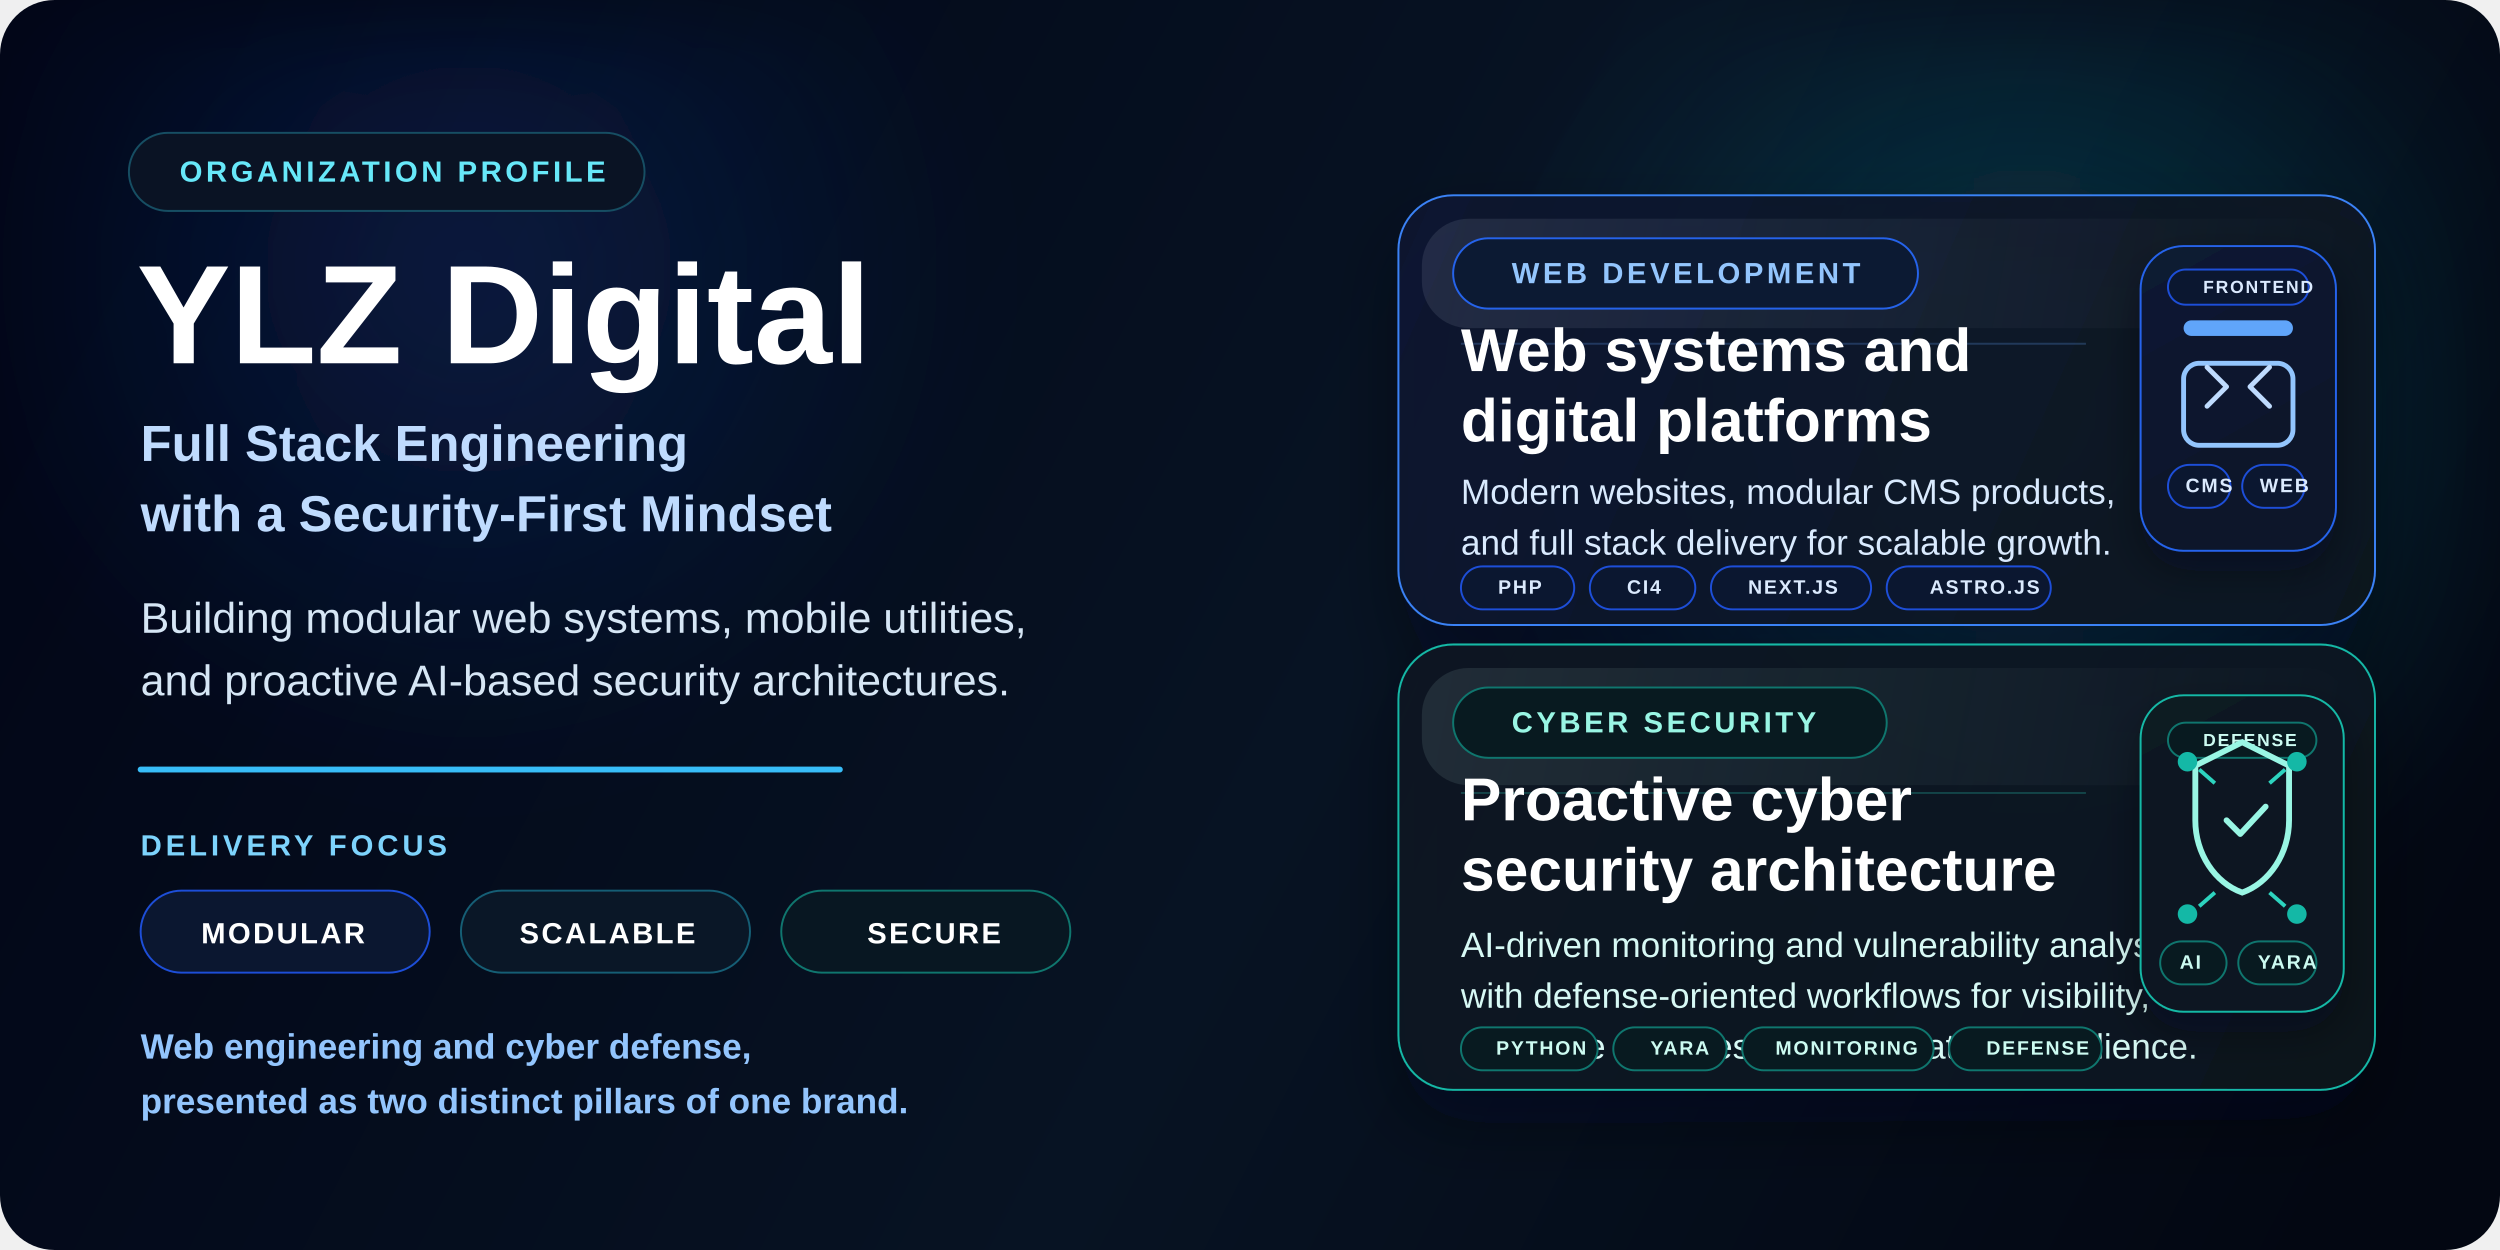
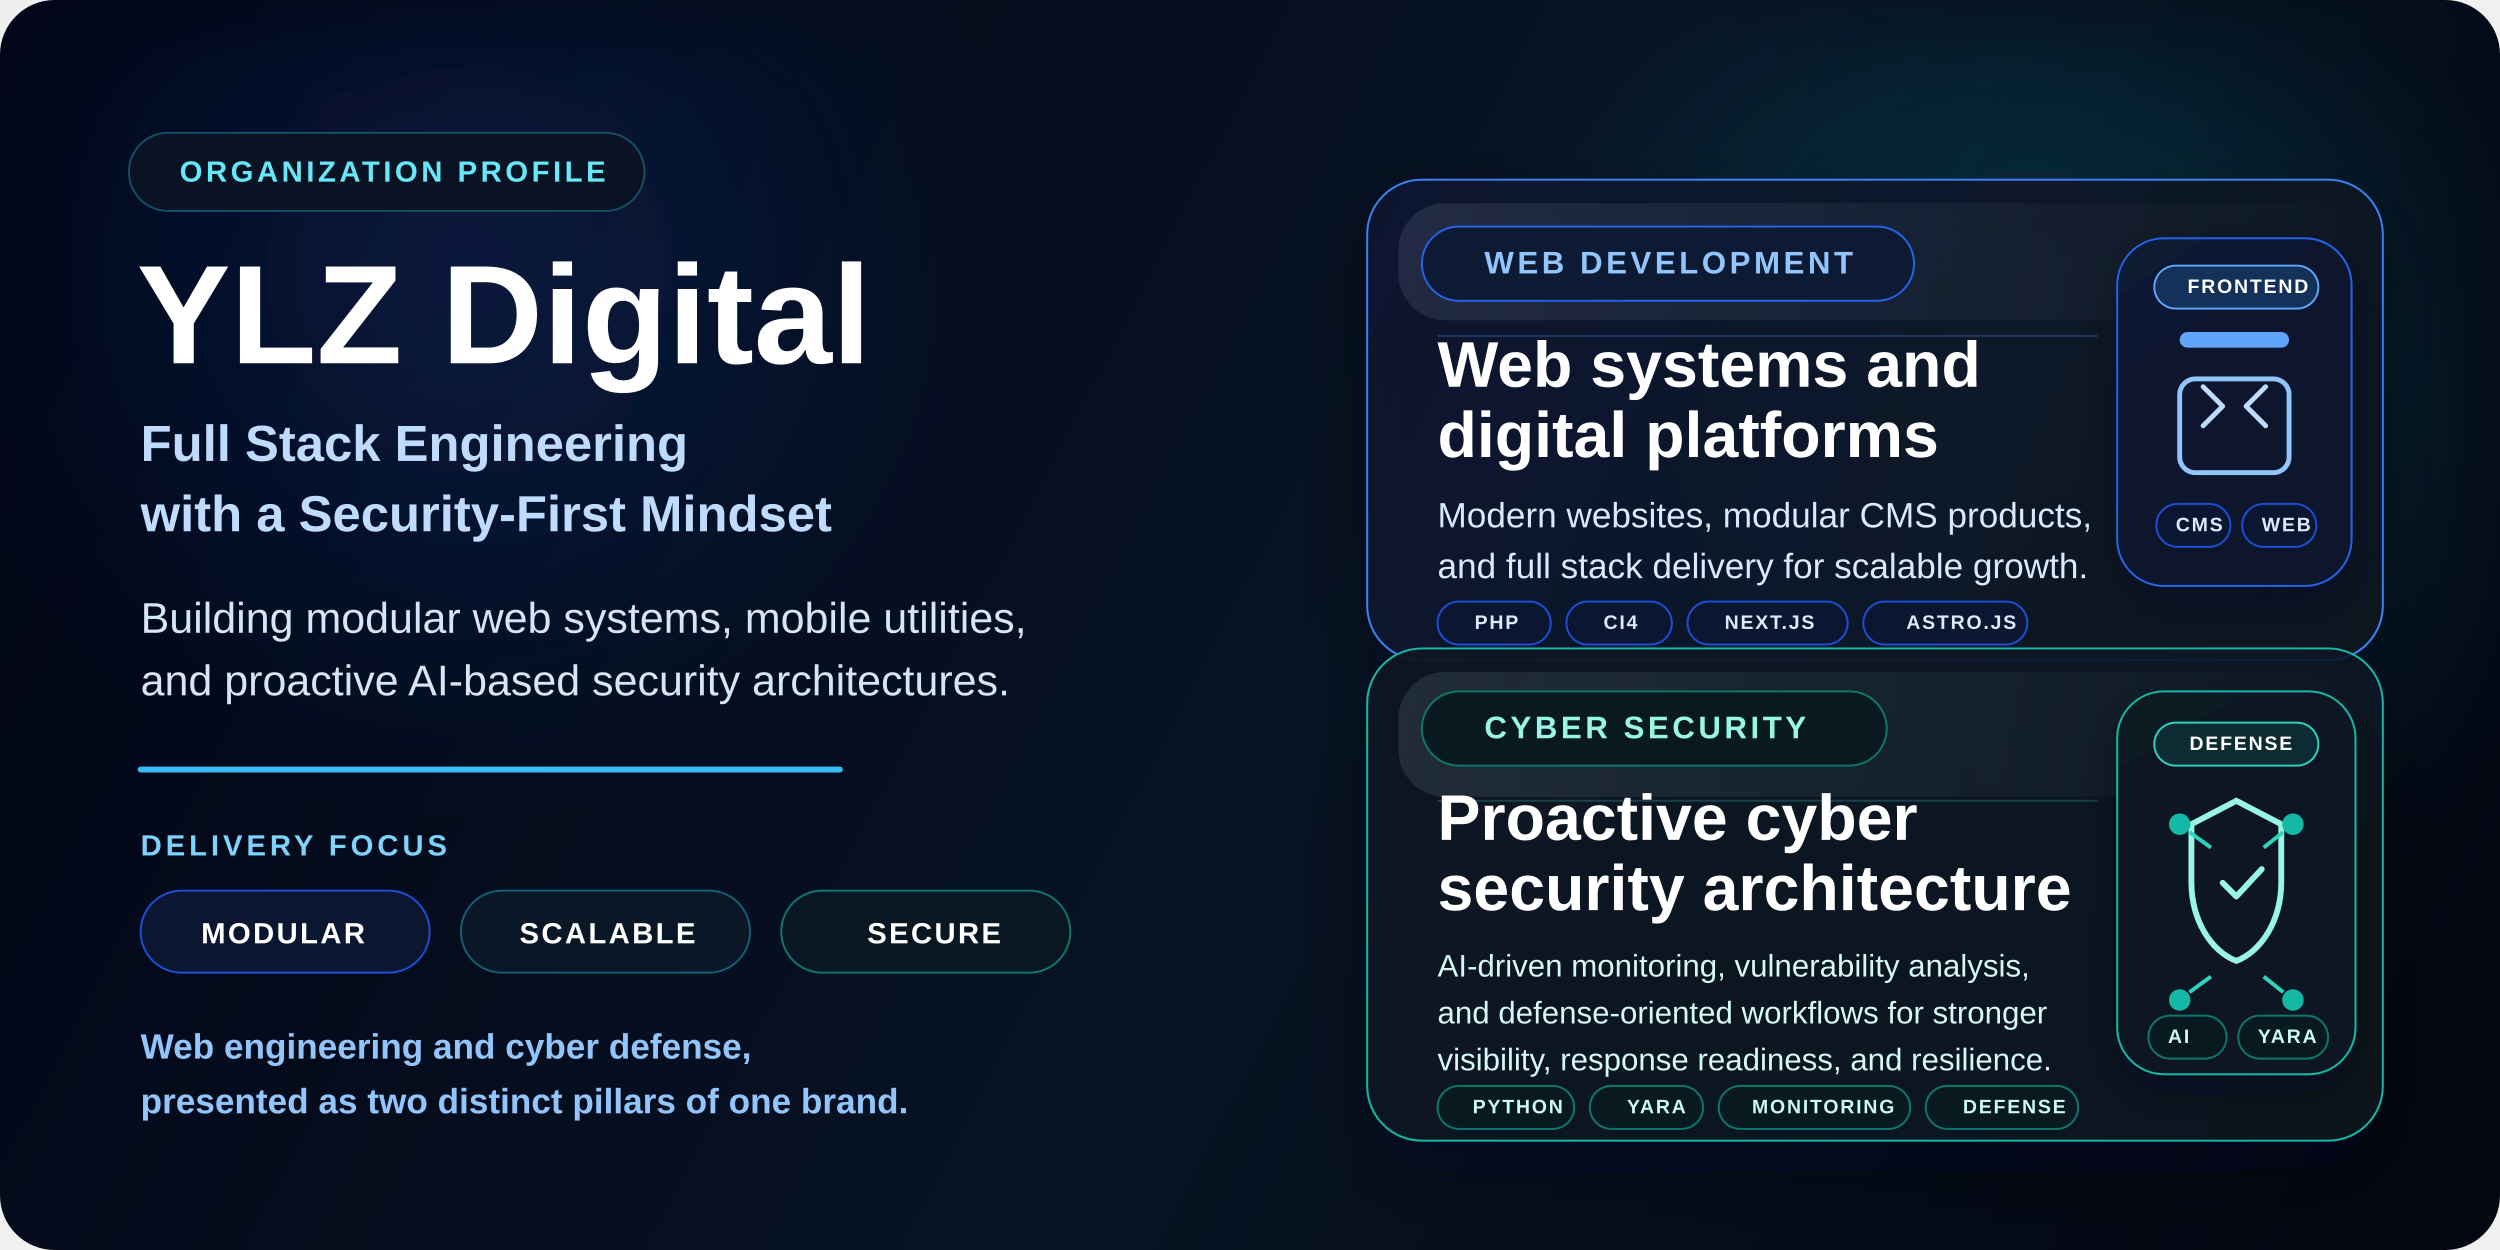
<svg xmlns="http://www.w3.org/2000/svg" width="1280" height="640" viewBox="0 0 1280 640" fill="none" role="img" aria-labelledby="title desc">
  <defs>
    <linearGradient id="bg" x1="88" y1="36" x2="1198" y2="612" gradientUnits="userSpaceOnUse">
      <stop offset="0" stop-color="#020617" />
      <stop offset="0.54" stop-color="#071323" />
      <stop offset="1" stop-color="#030712" />
    </linearGradient>
    <linearGradient id="grid" x1="0" y1="0" x2="1" y2="1">
      <stop offset="0" stop-color="#38BDF8" stop-opacity="0.34" />
      <stop offset="1" stop-color="#22D3EE" stop-opacity="0.08" />
    </linearGradient>
-     <linearGradient id="webPanel" x1="716" y1="100" x2="1216" y2="320" gradientUnits="userSpaceOnUse">
+     <linearGradient id="webPanel" x1="700" y1="92" x2="1220" y2="338" gradientUnits="userSpaceOnUse">
      <stop offset="0" stop-color="#0B1730" stop-opacity="0.97" />
      <stop offset="1" stop-color="#0A1324" stop-opacity="0.86" />
    </linearGradient>
-     <linearGradient id="cyberPanel" x1="716" y1="330" x2="1216" y2="558" gradientUnits="userSpaceOnUse">
+     <linearGradient id="cyberPanel" x1="700" y1="332" x2="1220" y2="596" gradientUnits="userSpaceOnUse">
      <stop offset="0" stop-color="#071922" stop-opacity="0.97" />
      <stop offset="1" stop-color="#091222" stop-opacity="0.86" />
    </linearGradient>
-     <linearGradient id="webCard" x1="1102" y1="126" x2="1194" y2="290" gradientUnits="userSpaceOnUse">
+     <linearGradient id="webCard" x1="1090" y1="122" x2="1208" y2="300" gradientUnits="userSpaceOnUse">
      <stop offset="0" stop-color="#0A1A32" />
      <stop offset="1" stop-color="#0A1528" />
    </linearGradient>
-     <linearGradient id="cyberCard" x1="1102" y1="356" x2="1196" y2="526" gradientUnits="userSpaceOnUse">
+     <linearGradient id="cyberCard" x1="1092" y1="356" x2="1208" y2="550" gradientUnits="userSpaceOnUse">
      <stop offset="0" stop-color="#081A20" />
      <stop offset="1" stop-color="#091621" />
    </linearGradient>
-     <linearGradient id="webSheen" x1="732" y1="116" x2="1192" y2="196" gradientUnits="userSpaceOnUse">
+     <linearGradient id="webSheen" x1="716" y1="104" x2="1210" y2="204" gradientUnits="userSpaceOnUse">
      <stop offset="0" stop-color="#DBEAFE" stop-opacity="0.1" />
      <stop offset="1" stop-color="#DBEAFE" stop-opacity="0" />
    </linearGradient>
-     <linearGradient id="cyberSheen" x1="732" y1="346" x2="1192" y2="430" gradientUnits="userSpaceOnUse">
+     <linearGradient id="cyberSheen" x1="716" y1="344" x2="1210" y2="444" gradientUnits="userSpaceOnUse">
      <stop offset="0" stop-color="#CCFBF1" stop-opacity="0.1" />
      <stop offset="1" stop-color="#CCFBF1" stop-opacity="0" />
    </linearGradient>
    <radialGradient id="glowLeft" cx="0" cy="0" r="1" gradientUnits="userSpaceOnUse" gradientTransform="translate(240 138) rotate(90) scale(260 260)">
      <stop stop-color="#2563EB" stop-opacity="0.18" />
      <stop offset="1" stop-color="#2563EB" stop-opacity="0" />
    </radialGradient>
    <radialGradient id="glowRight" cx="0" cy="0" r="1" gradientUnits="userSpaceOnUse" gradientTransform="translate(1038 210) rotate(90) scale(280 280)">
      <stop stop-color="#22D3EE" stop-opacity="0.22" />
      <stop offset="1" stop-color="#22D3EE" stop-opacity="0" />
    </radialGradient>
    <filter id="softGlow" x="-20%" y="-20%" width="140%" height="140%">
      <feGaussianBlur stdDeviation="30" />
    </filter>
    <filter id="panelShadow" x="-10%" y="-10%" width="120%" height="120%">
      <feDropShadow dx="0" dy="18" stdDeviation="18" flood-color="#020617" flood-opacity="0.38" />
    </filter>
    <filter id="cardShadow" x="-20%" y="-20%" width="140%" height="140%">
      <feDropShadow dx="0" dy="10" stdDeviation="10" flood-color="#020617" flood-opacity="0.35" />
    </filter>
  </defs>
  <rect width="1280" height="640" rx="28" fill="url(#bg)" />
  <g opacity="0.16">
    <path d="M0 100H1280" stroke="url(#grid)" />
    <path d="M0 196H1280" stroke="url(#grid)" />
    <path d="M0 292H1280" stroke="url(#grid)" />
    <path d="M0 388H1280" stroke="url(#grid)" />
    <path d="M0 484H1280" stroke="url(#grid)" />
    <path d="M0 580H1280" stroke="url(#grid)" />
    <path d="M132 0V640" stroke="url(#grid)" />
    <path d="M260 0V640" stroke="url(#grid)" />
    <path d="M388 0V640" stroke="url(#grid)" />
    <path d="M516 0V640" stroke="url(#grid)" />
    <path d="M644 0V640" stroke="url(#grid)" />
    <path d="M772 0V640" stroke="url(#grid)" />
    <path d="M900 0V640" stroke="url(#grid)" />
    <path d="M1028 0V640" stroke="url(#grid)" />
    <path d="M1156 0V640" stroke="url(#grid)" />
  </g>
  <circle cx="240" cy="138" r="260" fill="url(#glowLeft)" filter="url(#softGlow)" />
  <circle cx="1038" cy="210" r="280" fill="url(#glowRight)" filter="url(#softGlow)" />
  <rect x="66" y="68" width="264" height="40" rx="20" fill="#0A1324" stroke="#164E63" />
  <text x="92" y="93" fill="#67E8F9" font-family="Segoe UI, Arial, sans-serif" font-size="15" font-weight="700" letter-spacing="1.8">
    ORGANIZATION PROFILE
  </text>
  <text x="70" y="186" fill="white" font-family="Segoe UI, Arial, sans-serif" font-size="72" font-weight="700">
    YLZ Digital
  </text>
  <text x="72" y="236" fill="#BFDBFE" font-family="Segoe UI, Arial, sans-serif" font-size="26" font-weight="600">
    Full Stack Engineering
  </text>
  <text x="72" y="272" fill="#BFDBFE" font-family="Segoe UI, Arial, sans-serif" font-size="26" font-weight="600">
    with a Security-First Mindset
  </text>
  <text x="72" y="324" fill="#D6E6F5" font-family="Segoe UI, Arial, sans-serif" font-size="22">
    Building modular web systems, mobile utilities,
  </text>
  <text x="72" y="356" fill="#D6E6F5" font-family="Segoe UI, Arial, sans-serif" font-size="22">
    and proactive AI-based security architectures.
  </text>
  <path d="M72 394H430" stroke="#38BDF8" stroke-width="3" stroke-linecap="round" />
  <text x="72" y="438" fill="#7DD3FC" font-family="Segoe UI, Arial, sans-serif" font-size="15" font-weight="700" letter-spacing="2">
    DELIVERY FOCUS
  </text>
  <rect x="72" y="456" width="148" height="42" rx="21" fill="#0B1730" stroke="#1D4ED8" />
  <text x="103" y="483" fill="white" font-family="Segoe UI, Arial, sans-serif" font-size="15" font-weight="700" letter-spacing="1.2">
    MODULAR
  </text>
  <rect x="236" y="456" width="148" height="42" rx="21" fill="#0A1727" stroke="#155E75" />
  <text x="266" y="483" fill="white" font-family="Segoe UI, Arial, sans-serif" font-size="15" font-weight="700" letter-spacing="1.2">
    SCALABLE
  </text>
  <rect x="400" y="456" width="148" height="42" rx="21" fill="#081722" stroke="#0F766E" />
  <text x="444" y="483" fill="white" font-family="Segoe UI, Arial, sans-serif" font-size="15" font-weight="700" letter-spacing="1.2">
    SECURE
  </text>
  <text x="72" y="542" fill="#93C5FD" font-family="Segoe UI, Arial, sans-serif" font-size="18" font-weight="600">
    Web engineering and cyber defense,
  </text>
  <text x="72" y="570" fill="#93C5FD" font-family="Segoe UI, Arial, sans-serif" font-size="18" font-weight="600">
    presented as two distinct pillars of one brand.
  </text>
  <g filter="url(#panelShadow)">
-     <rect x="716" y="100" width="500" height="220" rx="28" fill="url(#webPanel)" stroke="#3B82F6" />
-     <rect x="716" y="330" width="500" height="228" rx="28" fill="url(#cyberPanel)" stroke="#14B8A6" />
-   </g>
-   <rect x="728" y="112" width="476" height="56" rx="24" fill="url(#webSheen)" />
-   <rect x="728" y="342" width="476" height="60" rx="24" fill="url(#cyberSheen)" />
-   <path d="M748 176H1068" stroke="#60A5FA" stroke-opacity="0.24" />
-   <path d="M748 406H1068" stroke="#2DD4BF" stroke-opacity="0.24" />
-   <rect x="744" y="122" width="238" height="36" rx="18" fill="#0C1A33" stroke="#2563EB" />
-   <text x="774" y="145" fill="#93C5FD" font-family="Segoe UI, Arial, sans-serif" font-size="15" font-weight="700" letter-spacing="1.8">
+     <rect x="700" y="92" width="520" height="246" rx="28" fill="url(#webPanel)" stroke="#3B82F6" />
+     <rect x="700" y="332" width="520" height="252" rx="28" fill="url(#cyberPanel)" stroke="#14B8A6" />
+   </g>
+   <rect x="716" y="104" width="488" height="60" rx="24" fill="url(#webSheen)" />
+   <rect x="716" y="344" width="488" height="64" rx="24" fill="url(#cyberSheen)" />
+   <path d="M736 172H1074" stroke="#60A5FA" stroke-opacity="0.24" />
+   <path d="M736 410H1074" stroke="#2DD4BF" stroke-opacity="0.24" />
+   <rect x="728" y="116" width="252" height="38" rx="19" fill="#0C1A33" stroke="#2563EB" />
+   <text x="760" y="140" fill="#93C5FD" font-family="Segoe UI, Arial, sans-serif" font-size="16" font-weight="700" letter-spacing="1.8">
    WEB DEVELOPMENT
  </text>
-   <text x="748" y="190" fill="white" font-family="Segoe UI, Arial, sans-serif" font-size="31" font-weight="700">
+   <text x="736" y="198" fill="white" font-family="Segoe UI, Arial, sans-serif" font-size="33" font-weight="700">
    Web systems and
  </text>
-   <text x="748" y="226" fill="white" font-family="Segoe UI, Arial, sans-serif" font-size="31" font-weight="700">
+   <text x="736" y="234" fill="white" font-family="Segoe UI, Arial, sans-serif" font-size="33" font-weight="700">
    digital platforms
  </text>
-   <text x="748" y="258" fill="#D9EAFE" font-family="Segoe UI, Arial, sans-serif" font-size="18">
+   <text x="736" y="270" fill="#D9EAFE" font-family="Segoe UI, Arial, sans-serif" font-size="18">
    Modern websites, modular CMS products,
  </text>
-   <text x="748" y="284" fill="#D9EAFE" font-family="Segoe UI, Arial, sans-serif" font-size="18">
+   <text x="736" y="296" fill="#D9EAFE" font-family="Segoe UI, Arial, sans-serif" font-size="18">
    and full stack delivery for scalable growth.
  </text>
-   <rect x="748" y="290" width="58" height="22" rx="11" fill="#0B1730" stroke="#1D4ED8" />
-   <text x="767" y="304" fill="#DBEAFE" font-family="Segoe UI, Arial, sans-serif" font-size="10" font-weight="700" letter-spacing="0.9">
+   <rect x="736" y="308" width="58" height="22" rx="11" fill="#0B1730" stroke="#1D4ED8" />
+   <text x="755" y="322" fill="#DBEAFE" font-family="Segoe UI, Arial, sans-serif" font-size="10" font-weight="700" letter-spacing="0.9">
    PHP
  </text>
-   <rect x="814" y="290" width="54" height="22" rx="11" fill="#0B1730" stroke="#1D4ED8" />
-   <text x="833" y="304" fill="#DBEAFE" font-family="Segoe UI, Arial, sans-serif" font-size="10" font-weight="700" letter-spacing="0.9">
+   <rect x="802" y="308" width="54" height="22" rx="11" fill="#0B1730" stroke="#1D4ED8" />
+   <text x="821" y="322" fill="#DBEAFE" font-family="Segoe UI, Arial, sans-serif" font-size="10" font-weight="700" letter-spacing="0.9">
    CI4
  </text>
-   <rect x="876" y="290" width="82" height="22" rx="11" fill="#0B1730" stroke="#1D4ED8" />
-   <text x="895" y="304" fill="#DBEAFE" font-family="Segoe UI, Arial, sans-serif" font-size="10" font-weight="700" letter-spacing="0.9">
+   <rect x="864" y="308" width="82" height="22" rx="11" fill="#0B1730" stroke="#1D4ED8" />
+   <text x="883" y="322" fill="#DBEAFE" font-family="Segoe UI, Arial, sans-serif" font-size="10" font-weight="700" letter-spacing="0.9">
    NEXT.JS
  </text>
-   <rect x="966" y="290" width="84" height="22" rx="11" fill="#0B1730" stroke="#1D4ED8" />
-   <text x="988" y="304" fill="#DBEAFE" font-family="Segoe UI, Arial, sans-serif" font-size="10" font-weight="700" letter-spacing="0.9">
+   <rect x="954" y="308" width="84" height="22" rx="11" fill="#0B1730" stroke="#1D4ED8" />
+   <text x="976" y="322" fill="#DBEAFE" font-family="Segoe UI, Arial, sans-serif" font-size="10" font-weight="700" letter-spacing="0.9">
    ASTRO.JS
  </text>
  <g filter="url(#cardShadow)">
-     <rect x="1096" y="126" width="100" height="156" rx="22" fill="url(#webCard)" stroke="#2563EB" />
-   </g>
-   <rect x="1110" y="138" width="72" height="18" rx="9" fill="#0B1730" stroke="#1D4ED8" />
-   <text x="1128" y="150" fill="#DBEAFE" font-family="Segoe UI, Arial, sans-serif" font-size="9" font-weight="700" letter-spacing="0.9">
+     <rect x="1084" y="122" width="120" height="178" rx="24" fill="url(#webCard)" stroke="#2563EB" />
+   </g>
+   <rect x="1103" y="136" width="84" height="22" rx="11" fill="#14315A" stroke="#60A5FA" />
+   <text x="1120" y="150" fill="#FFFFFF" font-family="Segoe UI, Arial, sans-serif" font-size="10" font-weight="700" letter-spacing="0.9">
    FRONTEND
  </text>
-   <rect x="1118" y="164" width="56" height="8" rx="4" fill="#60A5FA" />
-   <rect x="1118" y="186" width="56" height="42" rx="8" fill="none" stroke="#93C5FD" stroke-width="2.5" />
-   <path d="M1130 208L1140 198L1130 188" stroke="#BFDBFE" stroke-width="2.5" stroke-linecap="round" stroke-linejoin="round" />
-   <path d="M1162 188L1152 198L1162 208" stroke="#BFDBFE" stroke-width="2.5" stroke-linecap="round" stroke-linejoin="round" />
-   <rect x="1110" y="238" width="32" height="22" rx="11" fill="#0B1730" stroke="#1D4ED8" />
-   <text x="1119" y="252" fill="#DBEAFE" font-family="Segoe UI, Arial, sans-serif" font-size="10" font-weight="700" letter-spacing="0.9">
+   <rect x="1116" y="170" width="56" height="8" rx="4" fill="#60A5FA" />
+   <rect x="1116" y="194" width="56" height="48" rx="8" fill="none" stroke="#93C5FD" stroke-width="2.5" />
+   <path d="M1128 218L1138 208L1128 198" stroke="#BFDBFE" stroke-width="2.5" stroke-linecap="round" stroke-linejoin="round" />
+   <path d="M1160 198L1150 208L1160 218" stroke="#BFDBFE" stroke-width="2.5" stroke-linecap="round" stroke-linejoin="round" />
+   <rect x="1104" y="258" width="38" height="22" rx="11" fill="#0B1730" stroke="#1D4ED8" />
+   <text x="1114" y="272" fill="#DBEAFE" font-family="Segoe UI, Arial, sans-serif" font-size="10" font-weight="700" letter-spacing="0.9">
    CMS
  </text>
-   <rect x="1148" y="238" width="32" height="22" rx="11" fill="#0B1730" stroke="#1D4ED8" />
-   <text x="1157" y="252" fill="#DBEAFE" font-family="Segoe UI, Arial, sans-serif" font-size="10" font-weight="700" letter-spacing="0.9">
+   <rect x="1148" y="258" width="38" height="22" rx="11" fill="#0B1730" stroke="#1D4ED8" />
+   <text x="1158" y="272" fill="#DBEAFE" font-family="Segoe UI, Arial, sans-serif" font-size="10" font-weight="700" letter-spacing="0.9">
    WEB
  </text>
-   <rect x="744" y="352" width="222" height="36" rx="18" fill="#081A20" stroke="#0F766E" />
-   <text x="774" y="375" fill="#99F6E4" font-family="Segoe UI, Arial, sans-serif" font-size="15" font-weight="700" letter-spacing="1.8">
+   <rect x="728" y="354" width="238" height="38" rx="19" fill="#081A20" stroke="#0F766E" />
+   <text x="760" y="378" fill="#99F6E4" font-family="Segoe UI, Arial, sans-serif" font-size="16" font-weight="700" letter-spacing="1.8">
    CYBER SECURITY
  </text>
-   <text x="748" y="420" fill="white" font-family="Segoe UI, Arial, sans-serif" font-size="31" font-weight="700">
+   <text x="736" y="430" fill="white" font-family="Segoe UI, Arial, sans-serif" font-size="33" font-weight="700">
    Proactive cyber
  </text>
-   <text x="748" y="456" fill="white" font-family="Segoe UI, Arial, sans-serif" font-size="31" font-weight="700">
+   <text x="736" y="466" fill="white" font-family="Segoe UI, Arial, sans-serif" font-size="33" font-weight="700">
    security architecture
  </text>
-   <text x="748" y="490" fill="#D7F9F5" font-family="Segoe UI, Arial, sans-serif" font-size="18">
-     AI-driven monitoring and vulnerability analysis
-   </text>
-   <text x="748" y="516" fill="#D7F9F5" font-family="Segoe UI, Arial, sans-serif" font-size="18">
-     with defense-oriented workflows for visibility,
-   </text>
-   <text x="748" y="542" fill="#D7F9F5" font-family="Segoe UI, Arial, sans-serif" font-size="18">
-     response readiness, and operational resilience.
-   </text>
-   <rect x="748" y="526" width="70" height="22" rx="11" fill="#081A20" stroke="#0F766E" />
-   <text x="766" y="540" fill="#CCFBF1" font-family="Segoe UI, Arial, sans-serif" font-size="10" font-weight="700" letter-spacing="0.9">
+   <text x="736" y="500" fill="#D7F9F5" font-family="Segoe UI, Arial, sans-serif" font-size="16">
+     AI-driven monitoring, vulnerability analysis,
+   </text>
+   <text x="736" y="524" fill="#D7F9F5" font-family="Segoe UI, Arial, sans-serif" font-size="16">
+     and defense-oriented workflows for stronger
+   </text>
+   <text x="736" y="548" fill="#D7F9F5" font-family="Segoe UI, Arial, sans-serif" font-size="16">
+     visibility, response readiness, and resilience.
+   </text>
+   <rect x="736" y="556" width="70" height="22" rx="11" fill="#081A20" stroke="#0F766E" />
+   <text x="754" y="570" fill="#CCFBF1" font-family="Segoe UI, Arial, sans-serif" font-size="10" font-weight="700" letter-spacing="0.9">
    PYTHON
  </text>
-   <rect x="826" y="526" width="58" height="22" rx="11" fill="#081A20" stroke="#0F766E" />
-   <text x="845" y="540" fill="#CCFBF1" font-family="Segoe UI, Arial, sans-serif" font-size="10" font-weight="700" letter-spacing="0.9">
+   <rect x="814" y="556" width="58" height="22" rx="11" fill="#081A20" stroke="#0F766E" />
+   <text x="833" y="570" fill="#CCFBF1" font-family="Segoe UI, Arial, sans-serif" font-size="10" font-weight="700" letter-spacing="0.9">
    YARA
  </text>
-   <rect x="892" y="526" width="98" height="22" rx="11" fill="#081A20" stroke="#0F766E" />
-   <text x="909" y="540" fill="#CCFBF1" font-family="Segoe UI, Arial, sans-serif" font-size="10" font-weight="700" letter-spacing="0.9">
+   <rect x="880" y="556" width="98" height="22" rx="11" fill="#081A20" stroke="#0F766E" />
+   <text x="897" y="570" fill="#CCFBF1" font-family="Segoe UI, Arial, sans-serif" font-size="10" font-weight="700" letter-spacing="0.9">
    MONITORING
  </text>
-   <rect x="998" y="526" width="78" height="22" rx="11" fill="#081A20" stroke="#0F766E" />
-   <text x="1017" y="540" fill="#CCFBF1" font-family="Segoe UI, Arial, sans-serif" font-size="10" font-weight="700" letter-spacing="0.9">
+   <rect x="986" y="556" width="78" height="22" rx="11" fill="#081A20" stroke="#0F766E" />
+   <text x="1005" y="570" fill="#CCFBF1" font-family="Segoe UI, Arial, sans-serif" font-size="10" font-weight="700" letter-spacing="0.9">
    DEFENSE
  </text>
  <g filter="url(#cardShadow)">
-     <rect x="1096" y="356" width="104" height="162" rx="22" fill="url(#cyberCard)" stroke="#14B8A6" />
-   </g>
-   <rect x="1110" y="370" width="76" height="18" rx="9" fill="#081A20" stroke="#0F766E" />
-   <text x="1128" y="382" fill="#CCFBF1" font-family="Segoe UI, Arial, sans-serif" font-size="9" font-weight="700" letter-spacing="0.9">
+     <rect x="1084" y="354" width="122" height="196" rx="24" fill="url(#cyberCard)" stroke="#14B8A6" />
+   </g>
+   <rect x="1103" y="370" width="84" height="22" rx="11" fill="#0D2B32" stroke="#2DD4BF" />
+   <text x="1121" y="384" fill="#FFFFFF" font-family="Segoe UI, Arial, sans-serif" font-size="10" font-weight="700" letter-spacing="0.9">
    DEFENSE
  </text>
-   <path d="M1148 380L1172 392V420C1172 437 1162 452 1148 457C1134 452 1124 437 1124 420V392L1148 380Z" fill="none" stroke="#99F6E4" stroke-width="3" />
-   <path d="M1140 420L1147 427L1160 413" stroke="#99F6E4" stroke-width="3" stroke-linecap="round" stroke-linejoin="round" />
-   <circle cx="1120" cy="390" r="5" fill="#14B8A6" />
-   <circle cx="1176" cy="390" r="5" fill="#14B8A6" />
-   <circle cx="1120" cy="468" r="5" fill="#14B8A6" />
-   <circle cx="1176" cy="468" r="5" fill="#14B8A6" />
-   <path d="M1126 394L1134 401" stroke="#2DD4BF" stroke-width="2" />
-   <path d="M1162 401L1170 394" stroke="#2DD4BF" stroke-width="2" />
-   <path d="M1126 464L1134 457" stroke="#2DD4BF" stroke-width="2" />
-   <path d="M1162 457L1170 464" stroke="#2DD4BF" stroke-width="2" />
-   <rect x="1106" y="482" width="34" height="22" rx="11" fill="#081A20" stroke="#0F766E" />
-   <text x="1116" y="496" fill="#CCFBF1" font-family="Segoe UI, Arial, sans-serif" font-size="10" font-weight="700" letter-spacing="0.9">
+   <path d="M1145 410L1168 422V452C1168 471 1158 487 1145 492C1132 487 1122 471 1122 452V422L1145 410Z" fill="none" stroke="#99F6E4" stroke-width="3" />
+   <path d="M1138 452L1145 459L1158 445" stroke="#99F6E4" stroke-width="3" stroke-linecap="round" stroke-linejoin="round" />
+   <circle cx="1116" cy="422" r="5.5" fill="#14B8A6" />
+   <circle cx="1174" cy="422" r="5.5" fill="#14B8A6" />
+   <circle cx="1116" cy="512" r="5.5" fill="#14B8A6" />
+   <circle cx="1174" cy="512" r="5.5" fill="#14B8A6" />
+   <path d="M1121 426L1132 434" stroke="#2DD4BF" stroke-width="2" />
+   <path d="M1159 434L1169 426" stroke="#2DD4BF" stroke-width="2" />
+   <path d="M1121 508L1132 500" stroke="#2DD4BF" stroke-width="2" />
+   <path d="M1159 500L1169 508" stroke="#2DD4BF" stroke-width="2" />
+   <rect x="1100" y="520" width="40" height="22" rx="11" fill="#081A20" stroke="#0F766E" />
+   <text x="1110" y="534" fill="#CCFBF1" font-family="Segoe UI, Arial, sans-serif" font-size="10" font-weight="700" letter-spacing="0.9">
    AI
  </text>
-   <rect x="1146" y="482" width="40" height="22" rx="11" fill="#081A20" stroke="#0F766E" />
-   <text x="1156" y="496" fill="#CCFBF1" font-family="Segoe UI, Arial, sans-serif" font-size="10" font-weight="700" letter-spacing="0.9">
+   <rect x="1146" y="520" width="46" height="22" rx="11" fill="#081A20" stroke="#0F766E" />
+   <text x="1156" y="534" fill="#CCFBF1" font-family="Segoe UI, Arial, sans-serif" font-size="10" font-weight="700" letter-spacing="0.9">
    YARA
  </text>
</svg>
